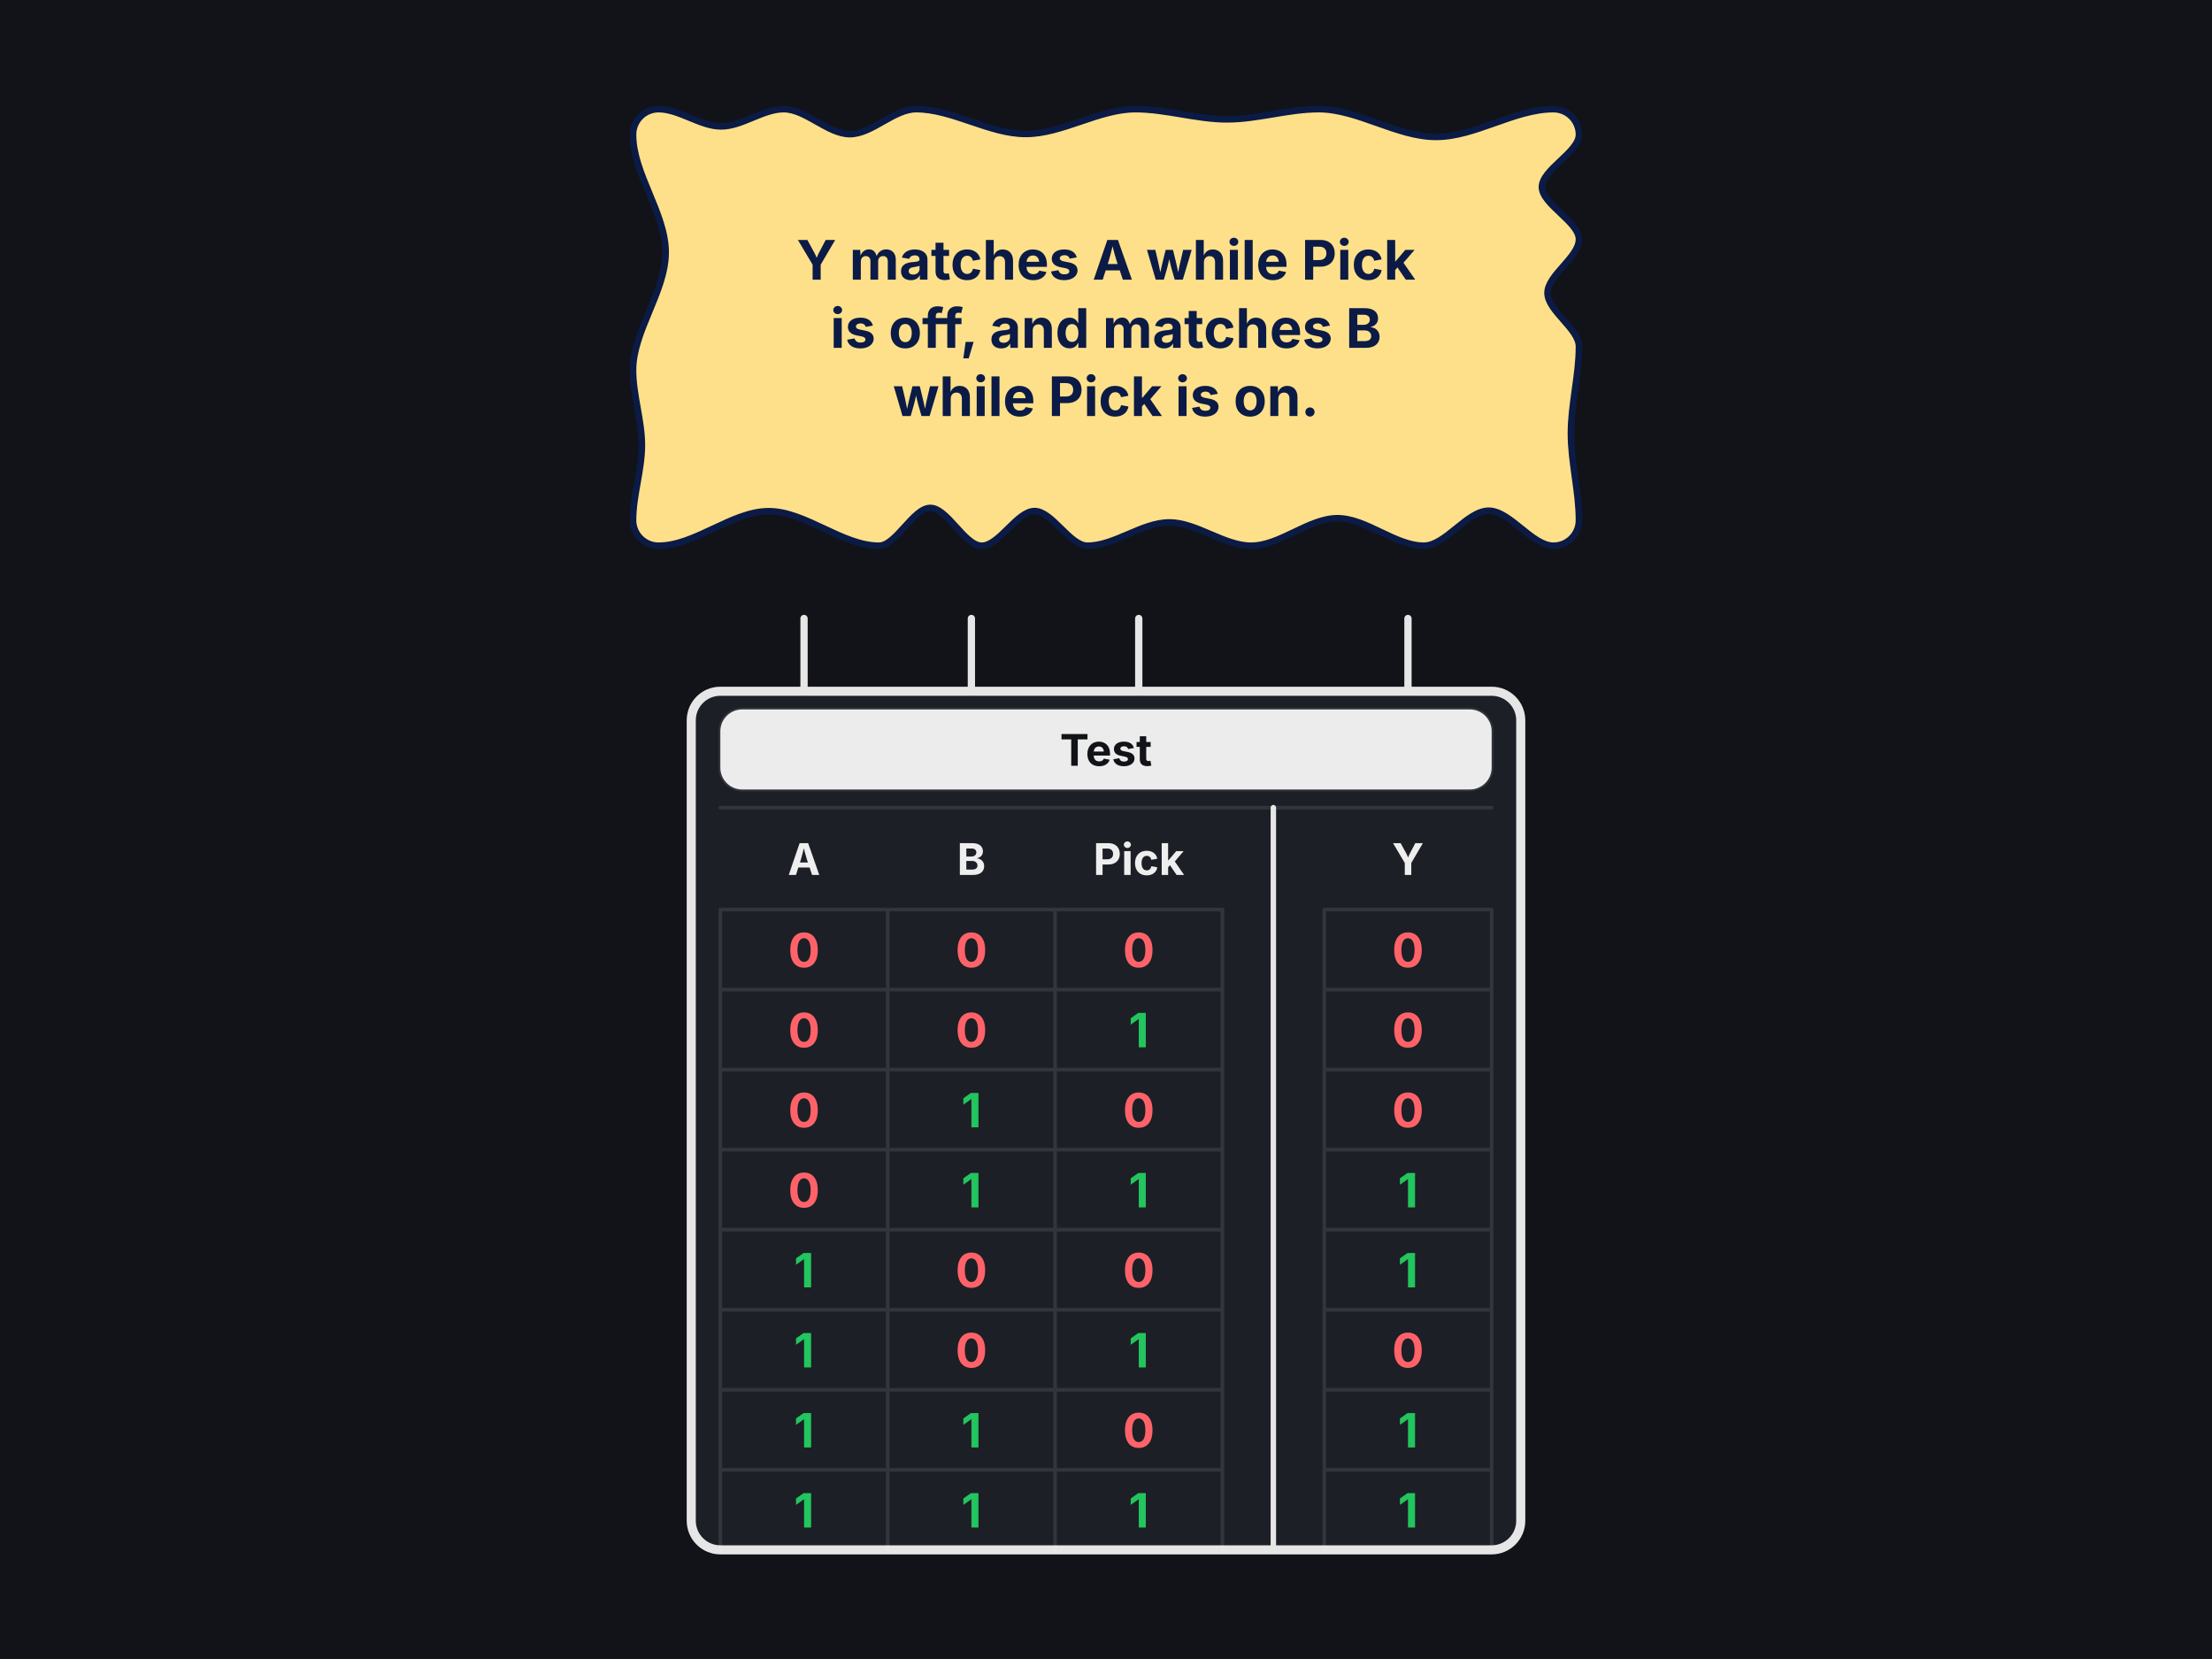
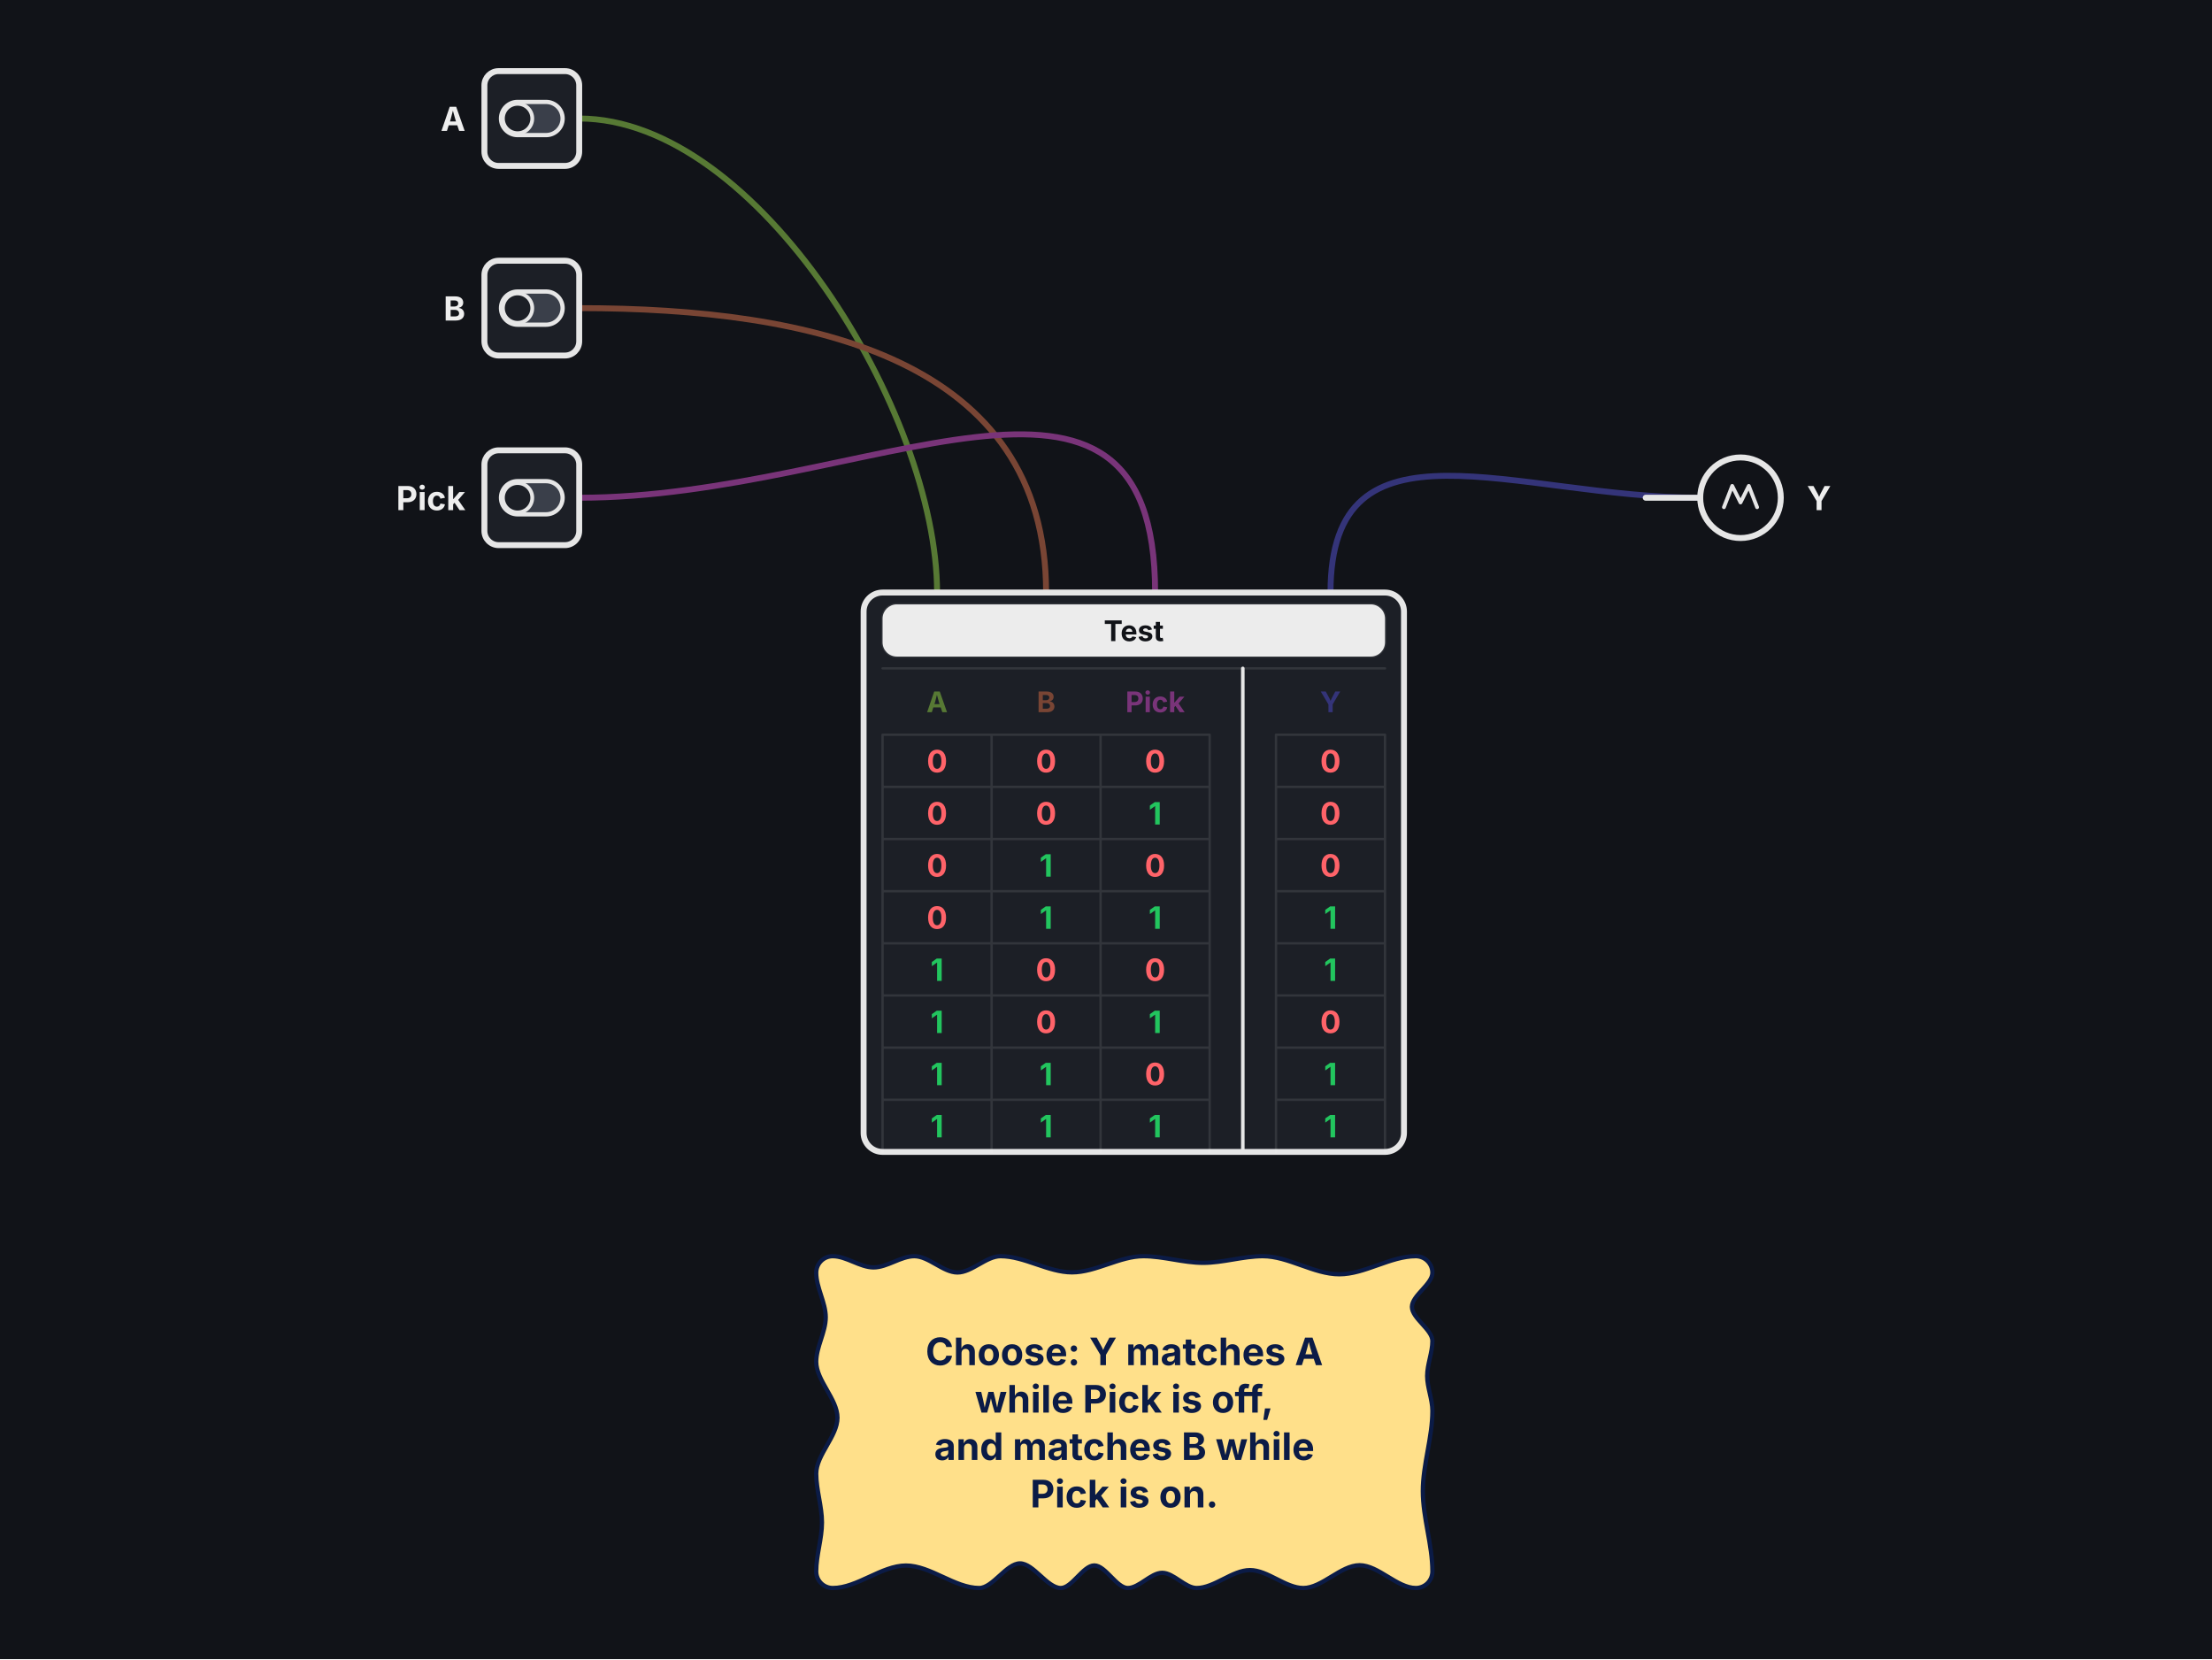
- <svg xmlns="http://www.w3.org/2000/svg" viewBox="-190 -190 608 456" width="608" height="456" font-family="Inter, 'Segoe UI', system-ui, -apple-system, sans-serif" stroke-linejoin="round" stroke-linecap="round">
-   <rect x="-190" y="-190" width="608" height="456" fill="#111318" />
+ <svg xmlns="http://www.w3.org/2000/svg" viewBox="-364.39 -250 933.33 700" width="933.33" height="700" font-family="Inter, 'Segoe UI', system-ui, -apple-system, sans-serif" stroke-linejoin="round" stroke-linecap="round">
+   <rect x="-364.39" y="-250" width="933.33" height="700" fill="#111318" />
+   <path d="M-120 -200C-44.5 -200 31 -75.5 31 0" fill="none" stroke="hsl(90, 40%, 34%)" stroke-width="2.5" />
+   <path d="M-120 -120C-21.5 -120 77 -98.5 77 0" fill="none" stroke="hsl(15, 40%, 34%)" stroke-width="2.5" />
+   <path d="M-120 -40C1.5 -40 123 -121.5 123 0" fill="none" stroke="hsl(300, 40%, 34%)" stroke-width="2.5" />
+   <path d="M353 -40C275 -40 197 -78 197 0" fill="none" stroke="hsl(240, 40%, 34%)" stroke-width="2.5" />
  <g transform="matrix(1 0 0 1 0 0)">
    <path d="M8 0H220A8 8 0 0 1 228 8V228A8 8 0 0 1 220 236H8A8 8 0 0 1 0 228V8A8 8 0 0 1 8 0Z" fill="#1c1f26" stroke="#e6e6e6" stroke-width="2.5" />
-     <path d="M31 0V-20M77 0V-20M123 0V-20M197 0V-20" fill="none" stroke="#e6e6e6" stroke-width="2" />
    <text x="31" y="71" font-size="13" font-weight="700" fill="#ff6369" text-anchor="middle" dominant-baseline="middle">0</text>
    <text x="77" y="71" font-size="13" font-weight="700" fill="#ff6369" text-anchor="middle" dominant-baseline="middle">0</text>
    <text x="123" y="71" font-size="13" font-weight="700" fill="#ff6369" text-anchor="middle" dominant-baseline="middle">0</text>
    <text x="197" y="71" font-size="13" font-weight="700" fill="#ff6369" text-anchor="middle" dominant-baseline="middle">0</text>
    <text x="31" y="93" font-size="13" font-weight="700" fill="#ff6369" text-anchor="middle" dominant-baseline="middle">0</text>
    <text x="77" y="93" font-size="13" font-weight="700" fill="#ff6369" text-anchor="middle" dominant-baseline="middle">0</text>
    <text x="123" y="93" font-size="13" font-weight="700" fill="#22c55e" text-anchor="middle" dominant-baseline="middle">1</text>
    <text x="197" y="93" font-size="13" font-weight="700" fill="#ff6369" text-anchor="middle" dominant-baseline="middle">0</text>
    <text x="31" y="115" font-size="13" font-weight="700" fill="#ff6369" text-anchor="middle" dominant-baseline="middle">0</text>
    <text x="77" y="115" font-size="13" font-weight="700" fill="#22c55e" text-anchor="middle" dominant-baseline="middle">1</text>
    <text x="123" y="115" font-size="13" font-weight="700" fill="#ff6369" text-anchor="middle" dominant-baseline="middle">0</text>
    <text x="197" y="115" font-size="13" font-weight="700" fill="#ff6369" text-anchor="middle" dominant-baseline="middle">0</text>
    <text x="31" y="137" font-size="13" font-weight="700" fill="#ff6369" text-anchor="middle" dominant-baseline="middle">0</text>
    <text x="77" y="137" font-size="13" font-weight="700" fill="#22c55e" text-anchor="middle" dominant-baseline="middle">1</text>
    <text x="123" y="137" font-size="13" font-weight="700" fill="#22c55e" text-anchor="middle" dominant-baseline="middle">1</text>
    <text x="197" y="137" font-size="13" font-weight="700" fill="#22c55e" text-anchor="middle" dominant-baseline="middle">1</text>
    <text x="31" y="159" font-size="13" font-weight="700" fill="#22c55e" text-anchor="middle" dominant-baseline="middle">1</text>
    <text x="77" y="159" font-size="13" font-weight="700" fill="#ff6369" text-anchor="middle" dominant-baseline="middle">0</text>
    <text x="123" y="159" font-size="13" font-weight="700" fill="#ff6369" text-anchor="middle" dominant-baseline="middle">0</text>
    <text x="197" y="159" font-size="13" font-weight="700" fill="#22c55e" text-anchor="middle" dominant-baseline="middle">1</text>
    <text x="31" y="181" font-size="13" font-weight="700" fill="#22c55e" text-anchor="middle" dominant-baseline="middle">1</text>
    <text x="77" y="181" font-size="13" font-weight="700" fill="#ff6369" text-anchor="middle" dominant-baseline="middle">0</text>
    <text x="123" y="181" font-size="13" font-weight="700" fill="#22c55e" text-anchor="middle" dominant-baseline="middle">1</text>
    <text x="197" y="181" font-size="13" font-weight="700" fill="#ff6369" text-anchor="middle" dominant-baseline="middle">0</text>
    <text x="31" y="203" font-size="13" font-weight="700" fill="#22c55e" text-anchor="middle" dominant-baseline="middle">1</text>
    <text x="77" y="203" font-size="13" font-weight="700" fill="#22c55e" text-anchor="middle" dominant-baseline="middle">1</text>
    <text x="123" y="203" font-size="13" font-weight="700" fill="#ff6369" text-anchor="middle" dominant-baseline="middle">0</text>
    <text x="197" y="203" font-size="13" font-weight="700" fill="#22c55e" text-anchor="middle" dominant-baseline="middle">1</text>
    <text x="31" y="225" font-size="13" font-weight="700" fill="#22c55e" text-anchor="middle" dominant-baseline="middle">1</text>
    <text x="77" y="225" font-size="13" font-weight="700" fill="#22c55e" text-anchor="middle" dominant-baseline="middle">1</text>
    <text x="123" y="225" font-size="13" font-weight="700" fill="#22c55e" text-anchor="middle" dominant-baseline="middle">1</text>
    <text x="197" y="225" font-size="13" font-weight="700" fill="#22c55e" text-anchor="middle" dominant-baseline="middle">1</text>
    <path d="M8 32H220M8 60H146M8 82H146M8 104H146M8 126H146M8 148H146M8 170H146M8 192H146M8 214H146M8 60V236M146 60V236M174 60H220M174 82H220M174 104H220M174 126H220M174 148H220M174 170H220M174 192H220M174 214H220M174 60V236M220 60V236M54 60V236M100 60V236M160 32V236" fill="none" stroke="rgba(255,255,255,0.10)" stroke-width="1" />
    <path d="M160 32V236" fill="none" stroke="#e6e6e6" stroke-width="1.5" />
-     <text x="31" y="46" font-size="12" font-weight="700" fill="#eeeeee" text-anchor="middle" dominant-baseline="middle">A</text>
-     <text x="77" y="46" font-size="12" font-weight="700" fill="#eeeeee" text-anchor="middle" dominant-baseline="middle">B</text>
-     <text x="123" y="46" font-size="12" font-weight="700" fill="#eeeeee" text-anchor="middle" dominant-baseline="middle">Pick</text>
-     <text x="197" y="46" font-size="12" font-weight="700" fill="#eeeeee" text-anchor="middle" dominant-baseline="middle">Y</text>
+     <text x="31" y="46" font-size="12" font-weight="700" fill="hsl(90, 40%, 34%)" text-anchor="middle" dominant-baseline="middle">A</text>
+     <text x="77" y="46" font-size="12" font-weight="700" fill="hsl(15, 40%, 34%)" text-anchor="middle" dominant-baseline="middle">B</text>
+     <text x="123" y="46" font-size="12" font-weight="700" fill="hsl(300, 40%, 34%)" text-anchor="middle" dominant-baseline="middle">Pick</text>
+     <text x="197" y="46" font-size="12" font-weight="700" fill="hsl(240, 40%, 34%)" text-anchor="middle" dominant-baseline="middle">Y</text>
    <path d="M14 5H214A6 6 0 0 1 220 11V21A6 6 0 0 1 214 27H14A6 6 0 0 1 8 21V11A6 6 0 0 1 14 5Z" fill="#ececec" stroke="rgba(255,255,255,0.10)" stroke-width="1" />
    <text x="114" y="16" font-size="12" font-weight="700" fill="#111318" text-anchor="middle" dominant-baseline="middle">Test</text>
  </g>
-   <g transform="matrix(1 0 0 1 -16 -160)">
-     <path d="M7 0C12.74 0 18.47 4.74 24.21 4.74C29.94 4.74 35.68 0 41.41 0C47.48 0 53.54 6.87 59.6 6.87C65.66 6.87 71.72 0 77.79 0C87.83 0 97.88 6.82 107.93 6.82C117.98 6.82 128.03 0 138.08 0C146.48 0 154.87 2.8 163.26 2.8C171.66 2.8 180.05 0 188.45 0C199.2 0 209.96 7.63 220.72 7.63C231.48 7.63 242.24 0 253 0C256.87 0 260 3.13 260 7C260 11.8 249.82 16.59 249.82 21.39C249.82 26.19 260 30.98 260 35.78C260 40.69 251.36 45.61 251.36 50.52C251.36 55.44 260 60.35 260 65.26C260 73.22 257.79 81.18 257.79 89.13C257.79 97.09 260 105.04 260 113C260 116.87 256.87 120 253 120C247.06 120 241.12 110.38 235.19 110.38C229.25 110.38 223.31 120 217.37 120C209.46 120 201.55 112.44 193.63 112.44C185.72 112.44 177.81 120 169.9 120C162.4 120 154.9 113.59 147.4 113.59C139.89 113.59 132.39 120 124.89 120C120.05 120 115.21 110.47 110.36 110.47C105.52 110.47 100.68 120 95.84 120C91.13 120 86.42 109.61 81.71 109.61C77 109.61 72.3 120 67.59 120C57.49 120 47.39 110.51 37.29 110.51C27.2 110.51 17.1 120 7 120C3.13 120 0 116.87 0 113C0 106.12 2.43 99.25 2.43 92.37C2.43 85.5 0 78.62 0 71.75C0 60.96 8.97 50.17 8.97 39.37C8.97 28.58 0 17.79 0 7C0 3.13 3.13 0 7 0Z" fill="#ffe08a" stroke="#0b1b46" stroke-width="1.8" />
-     <text x="130" y="41.25" font-size="15" font-weight="700" fill="#0b1b46" text-anchor="middle" dominant-baseline="middle">Y matches A while Pick</text>
-     <text x="130" y="60" font-size="15" font-weight="700" fill="#0b1b46" text-anchor="middle" dominant-baseline="middle">is off, and matches B</text>
-     <text x="130" y="78.75" font-size="15" font-weight="700" fill="#0b1b46" text-anchor="middle" dominant-baseline="middle">while Pick is on.</text>
+   <g transform="matrix(1 0 0 1 -160 -220)">
+     <path d="M6 0H34A6 6 0 0 1 40 6V34A6 6 0 0 1 34 40H6A6 6 0 0 1 0 34V6A6 6 0 0 1 6 0Z" fill="#1c1f26" stroke="#e6e6e6" stroke-width="2.5" />
+     <path d="M14 13H26A7 7 0 0 1 33 20V20A7 7 0 0 1 26 27H14A7 7 0 0 1 7 20V20A7 7 0 0 1 14 13Z" fill="#3a3f4a" />
+     <path d="M19.8 20A5.8 5.8 0 1 1 8.2 20A5.8 5.8 0 1 1 19.8 20Z" fill="hsl(90, 100%, 62%)" />
+     <path d="M14 13H26A7 7 0 0 1 33 20V20A7 7 0 0 1 26 27H14A7 7 0 0 1 7 20V20A7 7 0 0 1 14 13Z" fill="none" stroke="#e6e6e6" stroke-width="1.8" />
+     <path d="M20.2 20A6.2 6.2 0 1 1 7.8 20A6.2 6.2 0 1 1 20.2 20Z" fill="#1c1f26" stroke="#e6e6e6" stroke-width="1.6" />
  </g>
+   <g transform="matrix(1 0 0 1 -160 -140)">
+     <path d="M6 0H34A6 6 0 0 1 40 6V34A6 6 0 0 1 34 40H6A6 6 0 0 1 0 34V6A6 6 0 0 1 6 0Z" fill="#1c1f26" stroke="#e6e6e6" stroke-width="2.5" />
+     <path d="M14 13H26A7 7 0 0 1 33 20V20A7 7 0 0 1 26 27H14A7 7 0 0 1 7 20V20A7 7 0 0 1 14 13Z" fill="#3a3f4a" />
+     <path d="M19.8 20A5.8 5.8 0 1 1 8.2 20A5.8 5.8 0 1 1 19.8 20Z" fill="hsl(15, 100%, 62%)" />
+     <path d="M14 13H26A7 7 0 0 1 33 20V20A7 7 0 0 1 26 27H14A7 7 0 0 1 7 20V20A7 7 0 0 1 14 13Z" fill="none" stroke="#e6e6e6" stroke-width="1.8" />
+     <path d="M20.2 20A6.2 6.2 0 1 1 7.8 20A6.2 6.2 0 1 1 20.2 20Z" fill="#1c1f26" stroke="#e6e6e6" stroke-width="1.6" />
+   </g>
+   <g transform="matrix(1 0 0 1 -160 -60)">
+     <path d="M6 0H34A6 6 0 0 1 40 6V34A6 6 0 0 1 34 40H6A6 6 0 0 1 0 34V6A6 6 0 0 1 6 0Z" fill="#1c1f26" stroke="#e6e6e6" stroke-width="2.5" />
+     <path d="M14 13H26A7 7 0 0 1 33 20V20A7 7 0 0 1 26 27H14A7 7 0 0 1 7 20V20A7 7 0 0 1 14 13Z" fill="#3a3f4a" />
+     <path d="M19.8 20A5.8 5.8 0 1 1 8.2 20A5.8 5.8 0 1 1 19.8 20Z" fill="hsl(300, 100%, 62%)" />
+     <path d="M14 13H26A7 7 0 0 1 33 20V20A7 7 0 0 1 26 27H14A7 7 0 0 1 7 20V20A7 7 0 0 1 14 13Z" fill="none" stroke="#e6e6e6" stroke-width="1.8" />
+     <path d="M20.2 20A6.2 6.2 0 1 1 7.8 20A6.2 6.2 0 1 1 20.2 20Z" fill="#1c1f26" stroke="#e6e6e6" stroke-width="1.6" />
+   </g>
+   <g transform="matrix(1 0 0 1 350 -60)">
+     <path d="M-20 20H3" fill="none" stroke="#e6e6e6" stroke-width="2.5" />
+     <path d="M20 3H20A17 17 0 0 1 37 20V20A17 17 0 0 1 20 37H20A17 17 0 0 1 3 20V20A17 17 0 0 1 20 3Z" fill="none" stroke="#e6e6e6" stroke-width="2.5" />
+     <path d="M13 24L16.5 15L20 22L23.5 15L27 24" fill="none" stroke="#e6e6e6" stroke-width="1.6" />
+   </g>
+   <g transform="matrix(1 0 0 1 -20 280)">
+     <path d="M7 0C12.74 0 18.47 4.74 24.21 4.74C29.94 4.74 35.68 0 41.41 0C47.48 0 53.54 6.87 59.6 6.87C65.66 6.87 71.72 0 77.79 0C87.83 0 97.88 6.82 107.93 6.82C117.98 6.82 128.03 0 138.08 0C146.48 0 154.87 2.8 163.26 2.8C171.66 2.8 180.05 0 188.45 0C199.2 0 209.96 7.63 220.72 7.63C231.48 7.63 242.24 0 253 0C256.87 0 260 3.13 260 7C260 11.8 251.36 16.59 251.36 21.39C251.36 26.19 260 30.98 260 35.78C260 40.69 257.79 45.61 257.79 50.52C257.79 55.44 260 60.35 260 65.26C260 76.55 255.96 87.84 255.96 99.13C255.96 110.42 260 121.71 260 133C260 136.87 256.87 140 253 140C245.09 140 237.18 130.38 229.26 130.38C221.35 130.38 213.44 140 205.53 140C198.03 140 190.53 132.44 183.03 132.44C175.52 132.44 168.02 140 160.52 140C155.68 140 150.84 133.59 145.99 133.59C141.15 133.59 136.31 140 131.47 140C126.76 140 122.05 130.47 117.34 130.47C112.63 130.47 107.93 140 103.22 140C97.47 140 91.73 129.61 85.98 129.61C80.24 129.61 74.49 140 68.75 140C58.46 140 48.17 130.51 37.87 130.51C27.58 130.51 17.29 140 7 140C3.13 140 0 136.87 0 133C0 126.12 2.43 119.25 2.43 112.37C2.43 105.5 0 98.62 0 91.75C0 83.88 8.97 76.01 8.97 68.15C8.97 60.28 0 52.41 0 44.54C0 38.29 4.02 32.03 4.02 25.77C4.02 19.51 0 13.26 0 7C0 3.13 3.13 0 7 0Z" fill="#ffe08a" stroke="#0b1b46" stroke-width="1.8" />
+     <text x="130" y="40" font-size="16" font-weight="700" fill="#0b1b46" text-anchor="middle" dominant-baseline="middle">Choose: Y matches A</text>
+     <text x="130" y="60" font-size="16" font-weight="700" fill="#0b1b46" text-anchor="middle" dominant-baseline="middle">while Pick is off,</text>
+     <text x="130" y="80" font-size="16" font-weight="700" fill="#0b1b46" text-anchor="middle" dominant-baseline="middle">and matches B while</text>
+     <text x="130" y="100" font-size="16" font-weight="700" fill="#0b1b46" text-anchor="middle" dominant-baseline="middle">Pick is on.</text>
+   </g>
+   <text x="-168" y="-200" font-size="14" font-weight="700" fill="#eeeeee" text-anchor="end" dominant-baseline="middle">A</text>
+   <text x="-168" y="-120" font-size="14" font-weight="700" fill="#eeeeee" text-anchor="end" dominant-baseline="middle">B</text>
+   <text x="-168" y="-40" font-size="14" font-weight="700" fill="#eeeeee" text-anchor="end" dominant-baseline="middle">Pick</text>
+   <text x="398" y="-40" font-size="14" font-weight="700" fill="#eeeeee" text-anchor="start" dominant-baseline="middle">Y</text>
</svg>
